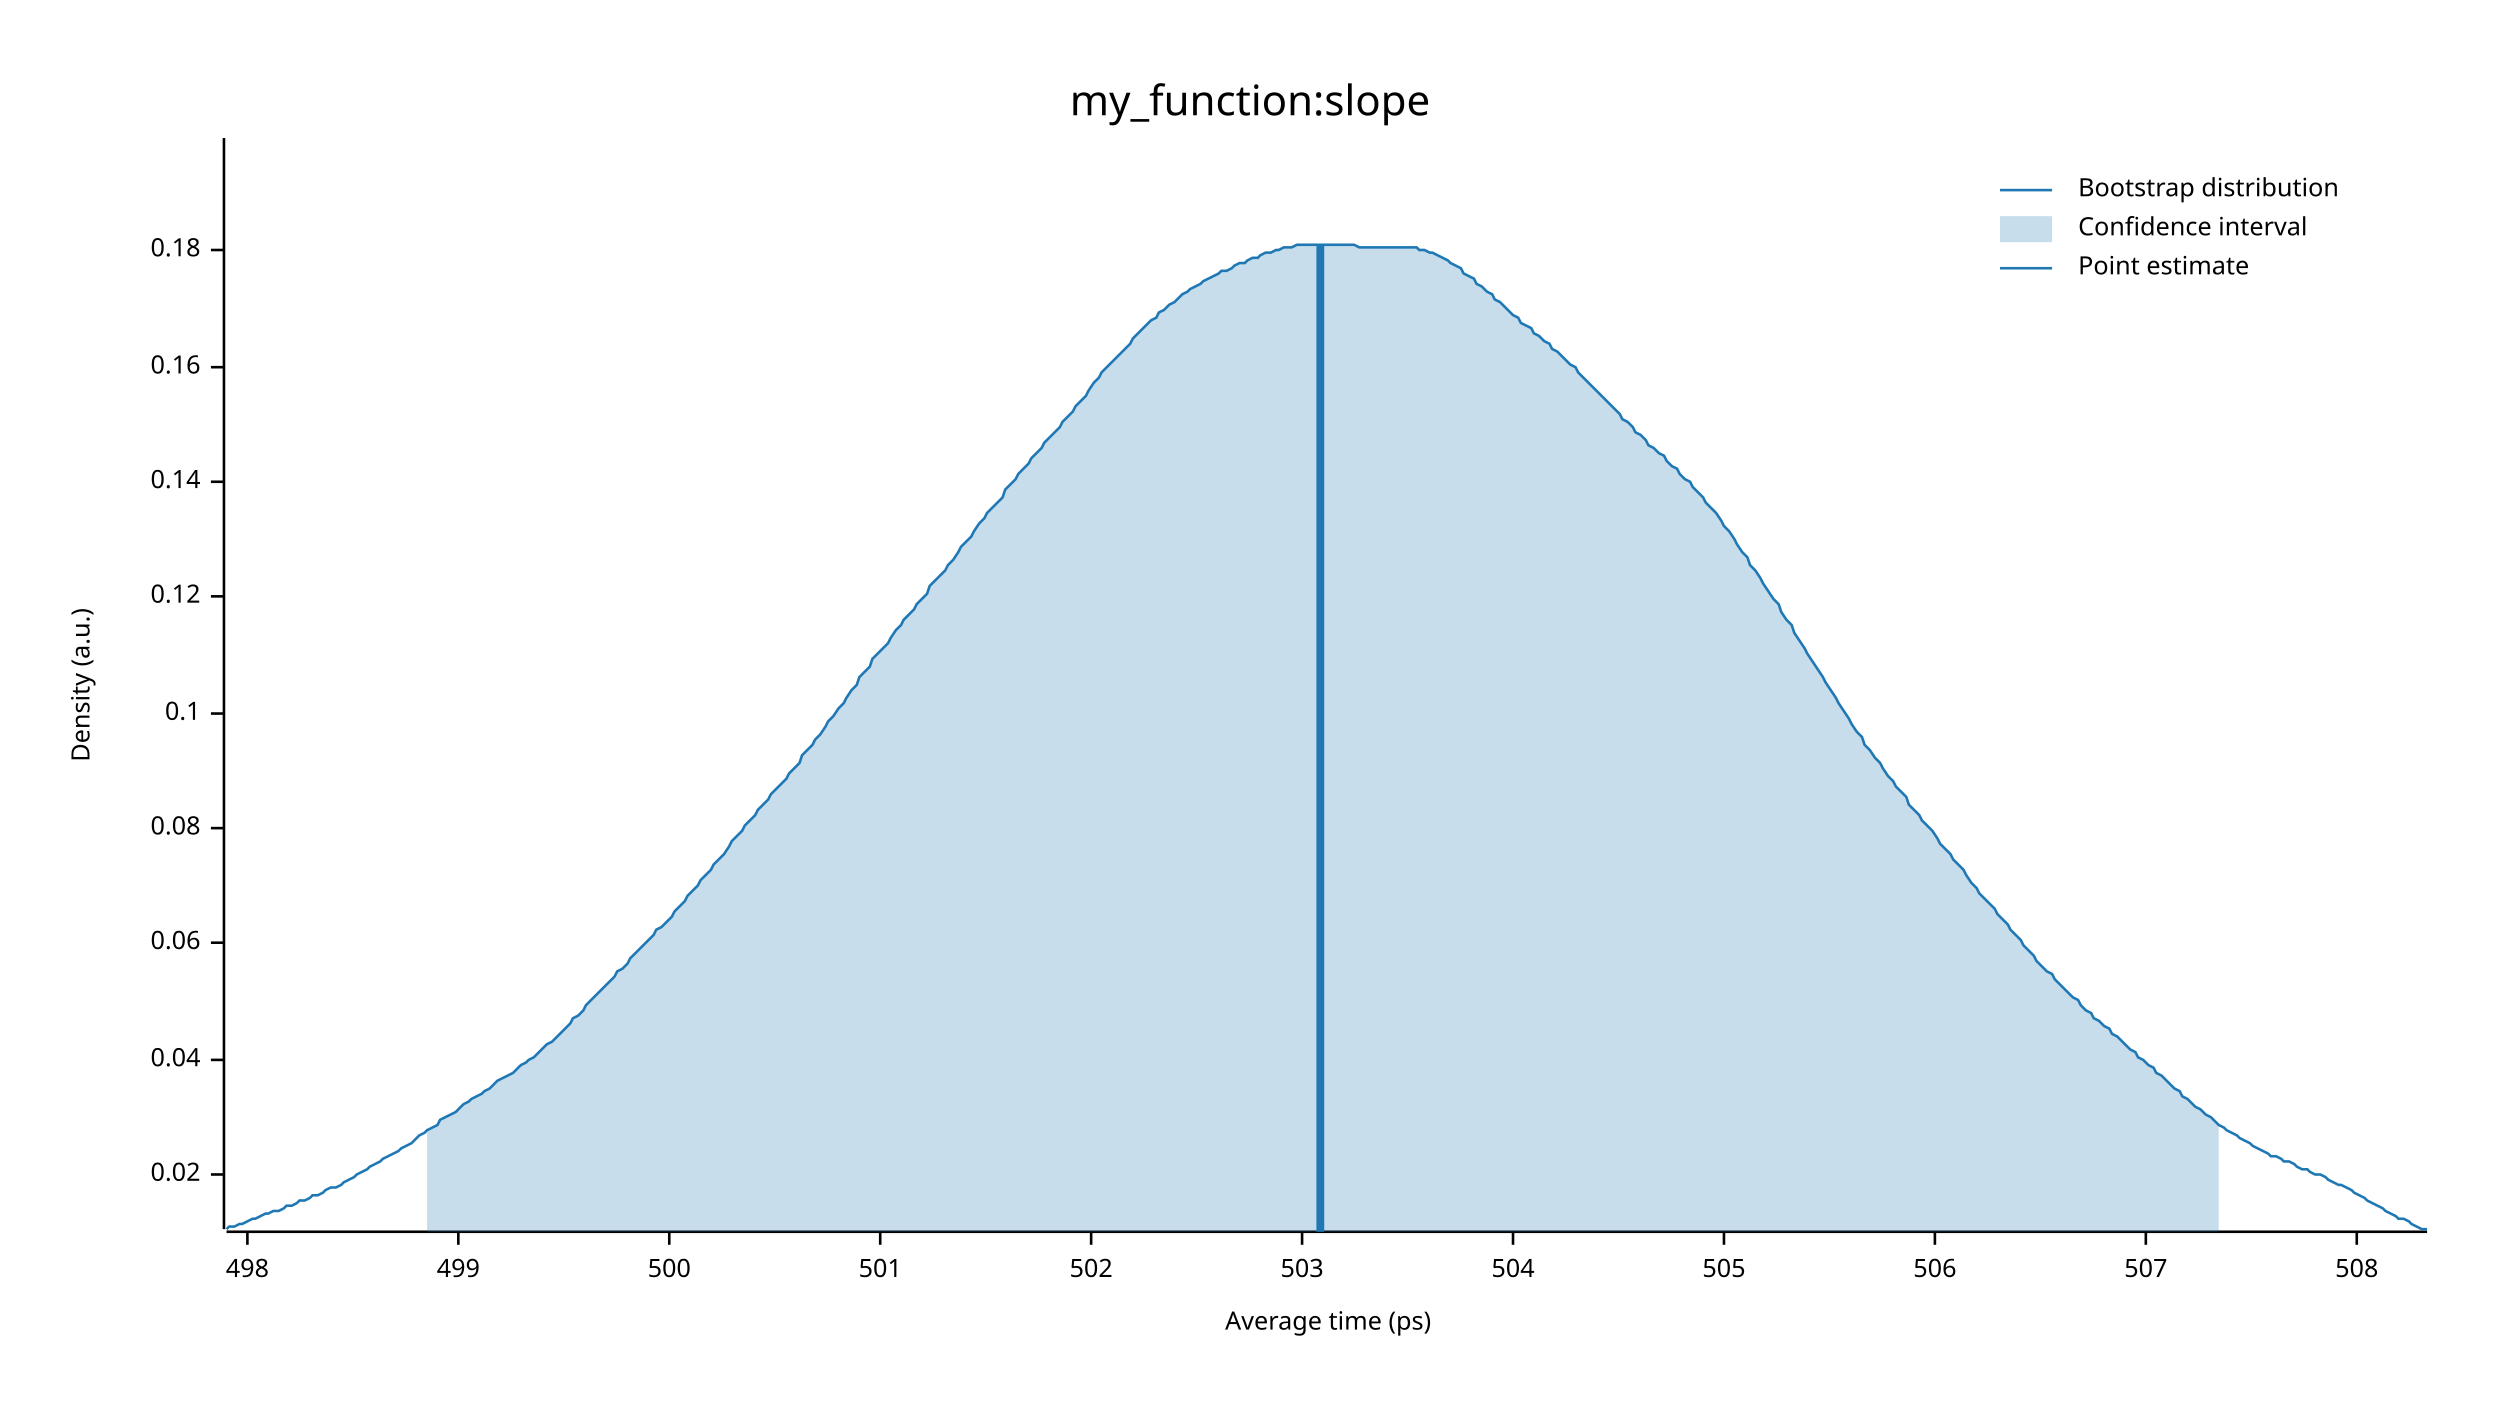
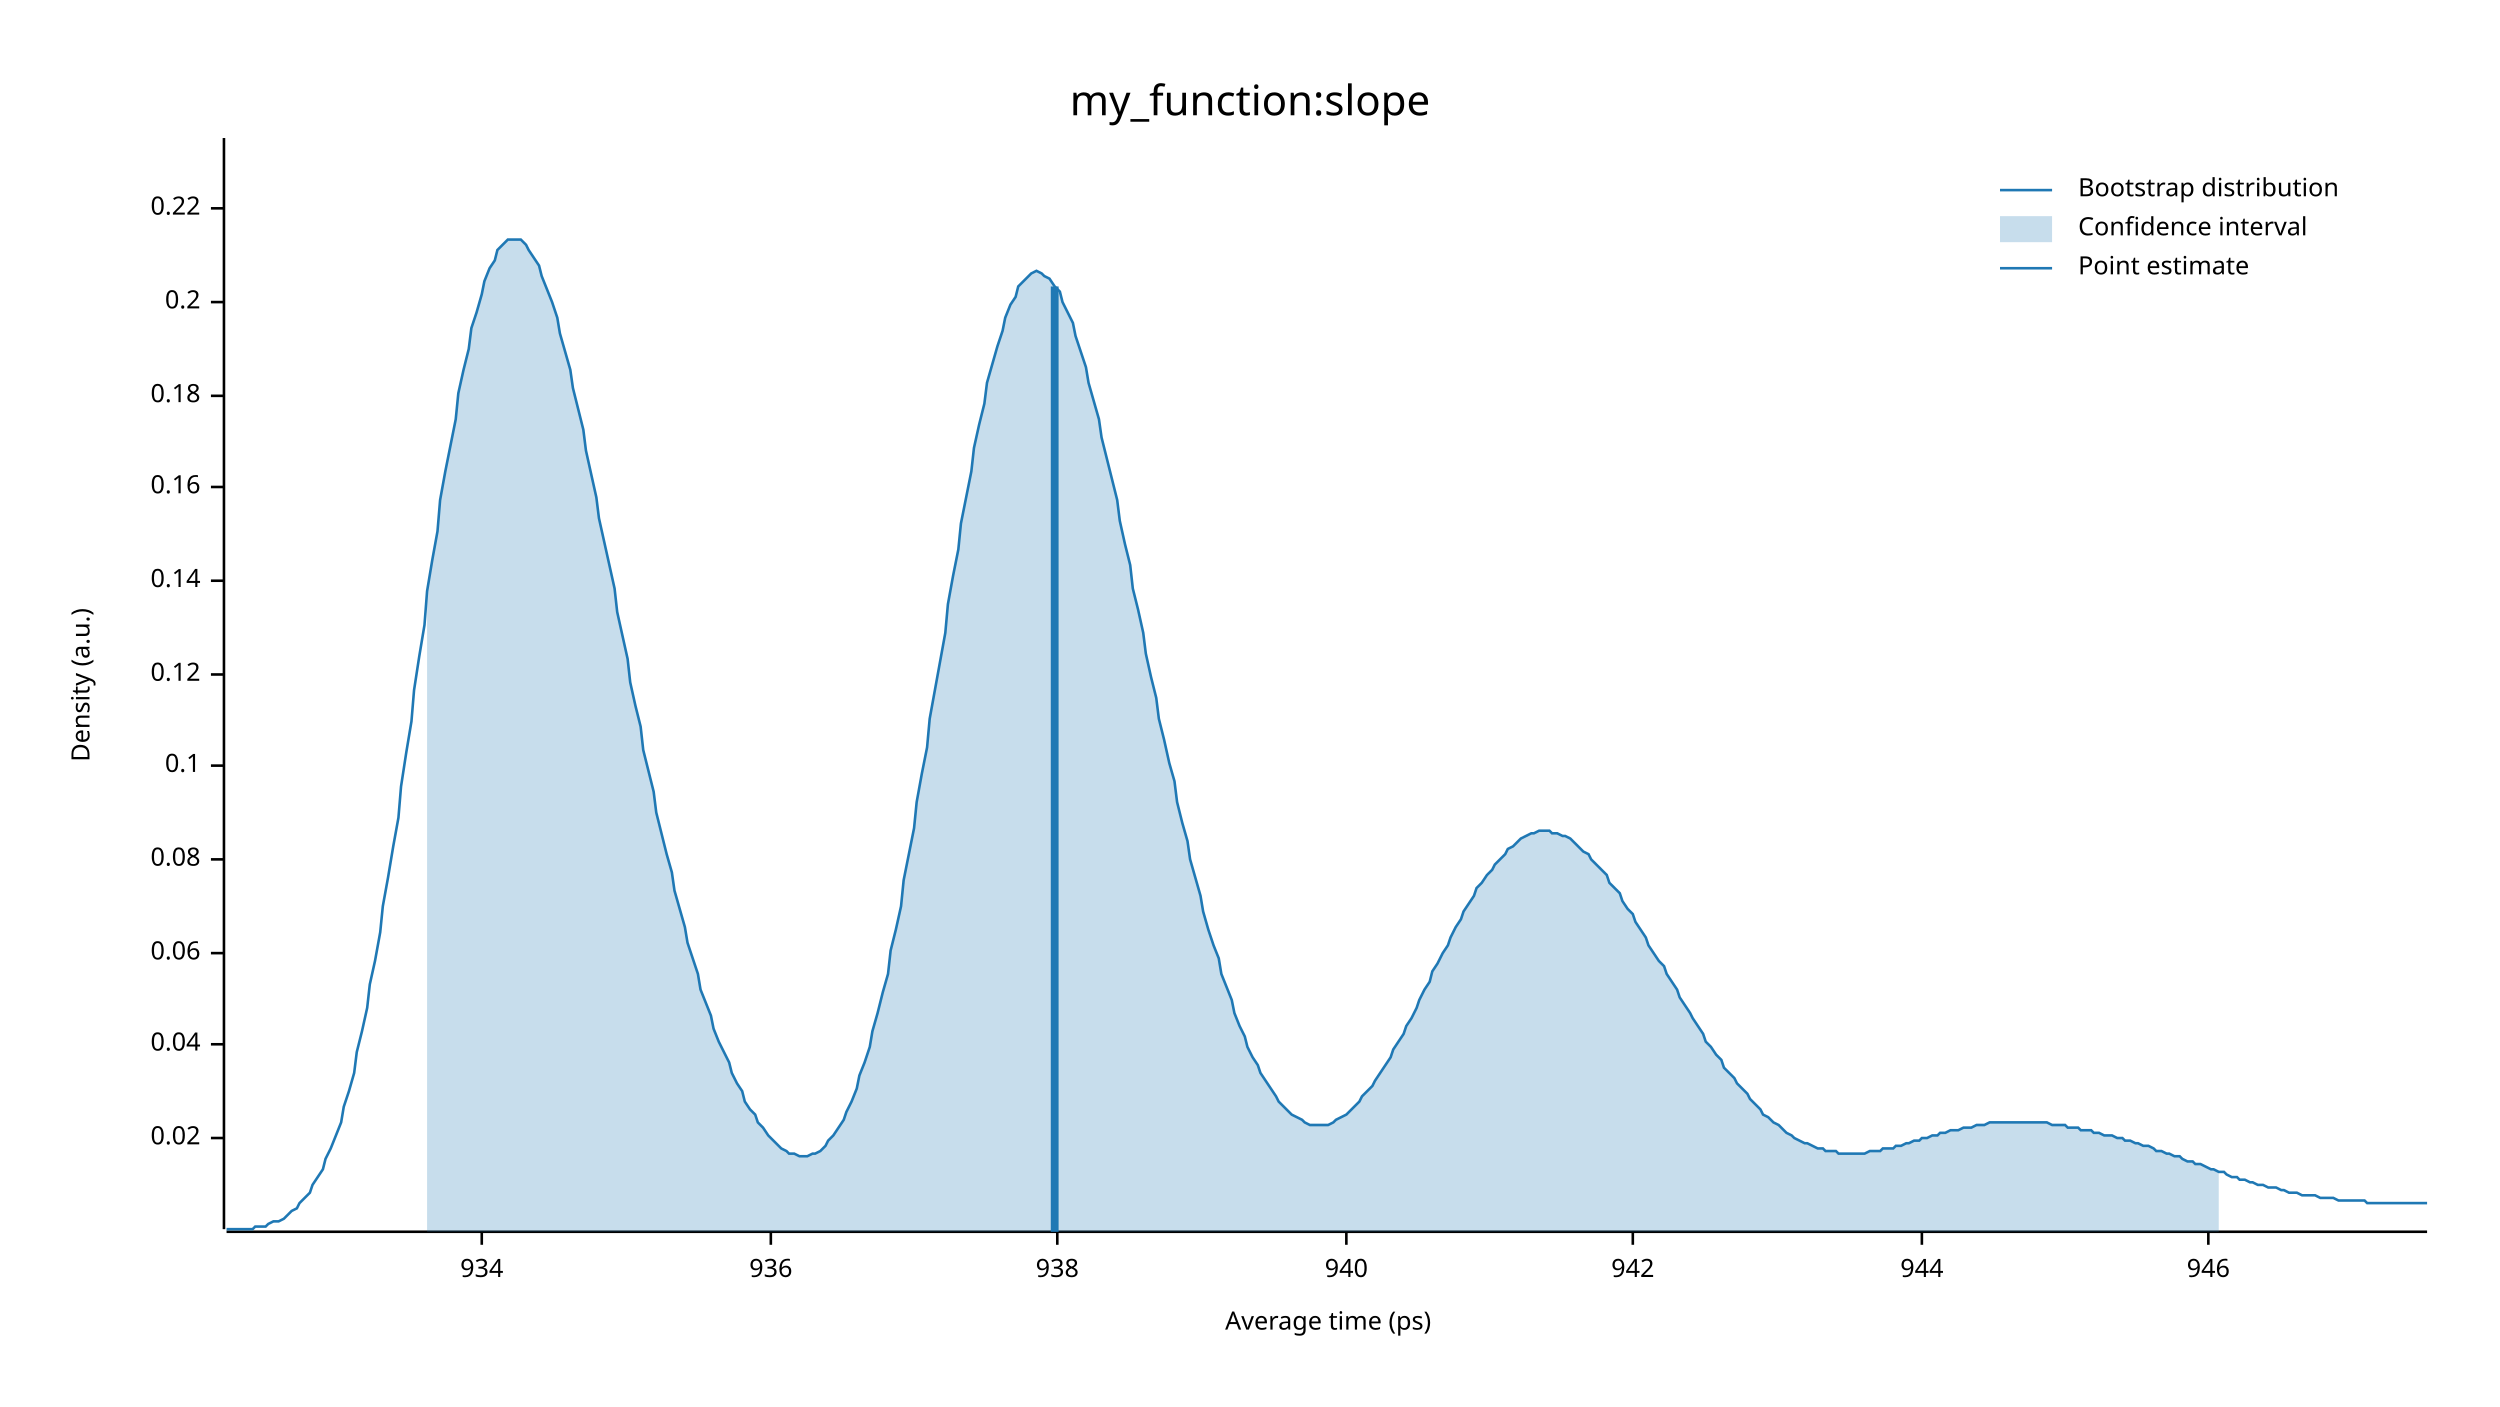
<svg xmlns="http://www.w3.org/2000/svg" width="960" height="540" viewBox="0 0 960 540">
  <text x="480" y="32" dy="0.76em" text-anchor="middle" font-family="sans-serif" font-size="16.129" opacity="1" fill="#000000">
my_function:slope
</text>
  <text x="27" y="263" dy="0.76em" text-anchor="middle" font-family="sans-serif" font-size="9.677" opacity="1" fill="#000000" transform="rotate(270, 27, 263)">
Density (a.u.)
</text>
  <text x="510" y="513" dy="-0.5ex" text-anchor="middle" font-family="sans-serif" font-size="9.677" opacity="1" fill="#000000">
Average time (ps)
</text>
  <polyline fill="none" opacity="1" stroke="#000000" stroke-width="1" points="86,53 86,472 " />
-   <text x="77" y="451" dy="0.5ex" text-anchor="end" font-family="sans-serif" font-size="9.677" opacity="1" fill="#000000">
+   <text x="77" y="437" dy="0.5ex" text-anchor="end" font-family="sans-serif" font-size="9.677" opacity="1" fill="#000000">
0.02
</text>
-   <polyline fill="none" opacity="1" stroke="#000000" stroke-width="1" points="81,451 86,451 " />
-   <text x="77" y="407" dy="0.5ex" text-anchor="end" font-family="sans-serif" font-size="9.677" opacity="1" fill="#000000">
+   <polyline fill="none" opacity="1" stroke="#000000" stroke-width="1" points="81,437 86,437 " />
+   <text x="77" y="401" dy="0.5ex" text-anchor="end" font-family="sans-serif" font-size="9.677" opacity="1" fill="#000000">
0.04
</text>
-   <polyline fill="none" opacity="1" stroke="#000000" stroke-width="1" points="81,407 86,407 " />
-   <text x="77" y="362" dy="0.5ex" text-anchor="end" font-family="sans-serif" font-size="9.677" opacity="1" fill="#000000">
+   <polyline fill="none" opacity="1" stroke="#000000" stroke-width="1" points="81,401 86,401 " />
+   <text x="77" y="366" dy="0.5ex" text-anchor="end" font-family="sans-serif" font-size="9.677" opacity="1" fill="#000000">
0.06
</text>
-   <polyline fill="none" opacity="1" stroke="#000000" stroke-width="1" points="81,362 86,362 " />
-   <text x="77" y="318" dy="0.5ex" text-anchor="end" font-family="sans-serif" font-size="9.677" opacity="1" fill="#000000">
+   <polyline fill="none" opacity="1" stroke="#000000" stroke-width="1" points="81,366 86,366 " />
+   <text x="77" y="330" dy="0.5ex" text-anchor="end" font-family="sans-serif" font-size="9.677" opacity="1" fill="#000000">
0.08
</text>
-   <polyline fill="none" opacity="1" stroke="#000000" stroke-width="1" points="81,318 86,318 " />
-   <text x="77" y="274" dy="0.5ex" text-anchor="end" font-family="sans-serif" font-size="9.677" opacity="1" fill="#000000">
+   <polyline fill="none" opacity="1" stroke="#000000" stroke-width="1" points="81,330 86,330 " />
+   <text x="77" y="294" dy="0.5ex" text-anchor="end" font-family="sans-serif" font-size="9.677" opacity="1" fill="#000000">
0.1
</text>
-   <polyline fill="none" opacity="1" stroke="#000000" stroke-width="1" points="81,274 86,274 " />
-   <text x="77" y="229" dy="0.5ex" text-anchor="end" font-family="sans-serif" font-size="9.677" opacity="1" fill="#000000">
+   <polyline fill="none" opacity="1" stroke="#000000" stroke-width="1" points="81,294 86,294 " />
+   <text x="77" y="259" dy="0.5ex" text-anchor="end" font-family="sans-serif" font-size="9.677" opacity="1" fill="#000000">
0.12
</text>
-   <polyline fill="none" opacity="1" stroke="#000000" stroke-width="1" points="81,229 86,229 " />
-   <text x="77" y="185" dy="0.5ex" text-anchor="end" font-family="sans-serif" font-size="9.677" opacity="1" fill="#000000">
+   <polyline fill="none" opacity="1" stroke="#000000" stroke-width="1" points="81,259 86,259 " />
+   <text x="77" y="223" dy="0.5ex" text-anchor="end" font-family="sans-serif" font-size="9.677" opacity="1" fill="#000000">
0.14
</text>
-   <polyline fill="none" opacity="1" stroke="#000000" stroke-width="1" points="81,185 86,185 " />
-   <text x="77" y="141" dy="0.5ex" text-anchor="end" font-family="sans-serif" font-size="9.677" opacity="1" fill="#000000">
+   <polyline fill="none" opacity="1" stroke="#000000" stroke-width="1" points="81,223 86,223 " />
+   <text x="77" y="187" dy="0.5ex" text-anchor="end" font-family="sans-serif" font-size="9.677" opacity="1" fill="#000000">
0.16
</text>
-   <polyline fill="none" opacity="1" stroke="#000000" stroke-width="1" points="81,141 86,141 " />
-   <text x="77" y="96" dy="0.5ex" text-anchor="end" font-family="sans-serif" font-size="9.677" opacity="1" fill="#000000">
+   <polyline fill="none" opacity="1" stroke="#000000" stroke-width="1" points="81,187 86,187 " />
+   <text x="77" y="152" dy="0.5ex" text-anchor="end" font-family="sans-serif" font-size="9.677" opacity="1" fill="#000000">
0.18
</text>
-   <polyline fill="none" opacity="1" stroke="#000000" stroke-width="1" points="81,96 86,96 " />
+   <polyline fill="none" opacity="1" stroke="#000000" stroke-width="1" points="81,152 86,152 " />
+   <text x="77" y="116" dy="0.5ex" text-anchor="end" font-family="sans-serif" font-size="9.677" opacity="1" fill="#000000">
+ 0.2
+ </text>
+   <polyline fill="none" opacity="1" stroke="#000000" stroke-width="1" points="81,116 86,116 " />
+   <text x="77" y="80" dy="0.5ex" text-anchor="end" font-family="sans-serif" font-size="9.677" opacity="1" fill="#000000">
+ 0.22
+ </text>
+   <polyline fill="none" opacity="1" stroke="#000000" stroke-width="1" points="81,80 86,80 " />
  <polyline fill="none" opacity="1" stroke="#000000" stroke-width="1" points="87,473 932,473 " />
-   <text x="95" y="483" dy="0.76em" text-anchor="middle" font-family="sans-serif" font-size="9.677" opacity="1" fill="#000000">
- 498
+   <text x="185" y="483" dy="0.76em" text-anchor="middle" font-family="sans-serif" font-size="9.677" opacity="1" fill="#000000">
+ 934
</text>
-   <polyline fill="none" opacity="1" stroke="#000000" stroke-width="1" points="95,473 95,478 " />
-   <text x="176" y="483" dy="0.76em" text-anchor="middle" font-family="sans-serif" font-size="9.677" opacity="1" fill="#000000">
- 499
+   <polyline fill="none" opacity="1" stroke="#000000" stroke-width="1" points="185,473 185,478 " />
+   <text x="296" y="483" dy="0.76em" text-anchor="middle" font-family="sans-serif" font-size="9.677" opacity="1" fill="#000000">
+ 936
</text>
-   <polyline fill="none" opacity="1" stroke="#000000" stroke-width="1" points="176,473 176,478 " />
-   <text x="257" y="483" dy="0.76em" text-anchor="middle" font-family="sans-serif" font-size="9.677" opacity="1" fill="#000000">
- 500
+   <polyline fill="none" opacity="1" stroke="#000000" stroke-width="1" points="296,473 296,478 " />
+   <text x="406" y="483" dy="0.76em" text-anchor="middle" font-family="sans-serif" font-size="9.677" opacity="1" fill="#000000">
+ 938
</text>
-   <polyline fill="none" opacity="1" stroke="#000000" stroke-width="1" points="257,473 257,478 " />
-   <text x="338" y="483" dy="0.76em" text-anchor="middle" font-family="sans-serif" font-size="9.677" opacity="1" fill="#000000">
- 501
+   <polyline fill="none" opacity="1" stroke="#000000" stroke-width="1" points="406,473 406,478 " />
+   <text x="517" y="483" dy="0.76em" text-anchor="middle" font-family="sans-serif" font-size="9.677" opacity="1" fill="#000000">
+ 940
</text>
-   <polyline fill="none" opacity="1" stroke="#000000" stroke-width="1" points="338,473 338,478 " />
-   <text x="419" y="483" dy="0.76em" text-anchor="middle" font-family="sans-serif" font-size="9.677" opacity="1" fill="#000000">
- 502
+   <polyline fill="none" opacity="1" stroke="#000000" stroke-width="1" points="517,473 517,478 " />
+   <text x="627" y="483" dy="0.76em" text-anchor="middle" font-family="sans-serif" font-size="9.677" opacity="1" fill="#000000">
+ 942
</text>
-   <polyline fill="none" opacity="1" stroke="#000000" stroke-width="1" points="419,473 419,478 " />
-   <text x="500" y="483" dy="0.76em" text-anchor="middle" font-family="sans-serif" font-size="9.677" opacity="1" fill="#000000">
- 503
+   <polyline fill="none" opacity="1" stroke="#000000" stroke-width="1" points="627,473 627,478 " />
+   <text x="738" y="483" dy="0.76em" text-anchor="middle" font-family="sans-serif" font-size="9.677" opacity="1" fill="#000000">
+ 944
</text>
-   <polyline fill="none" opacity="1" stroke="#000000" stroke-width="1" points="500,473 500,478 " />
-   <text x="581" y="483" dy="0.76em" text-anchor="middle" font-family="sans-serif" font-size="9.677" opacity="1" fill="#000000">
- 504
+   <polyline fill="none" opacity="1" stroke="#000000" stroke-width="1" points="738,473 738,478 " />
+   <text x="848" y="483" dy="0.76em" text-anchor="middle" font-family="sans-serif" font-size="9.677" opacity="1" fill="#000000">
+ 946
</text>
-   <polyline fill="none" opacity="1" stroke="#000000" stroke-width="1" points="581,473 581,478 " />
-   <text x="662" y="483" dy="0.76em" text-anchor="middle" font-family="sans-serif" font-size="9.677" opacity="1" fill="#000000">
- 505
- </text>
-   <polyline fill="none" opacity="1" stroke="#000000" stroke-width="1" points="662,473 662,478 " />
-   <text x="743" y="483" dy="0.76em" text-anchor="middle" font-family="sans-serif" font-size="9.677" opacity="1" fill="#000000">
- 506
- </text>
-   <polyline fill="none" opacity="1" stroke="#000000" stroke-width="1" points="743,473 743,478 " />
-   <text x="824" y="483" dy="0.76em" text-anchor="middle" font-family="sans-serif" font-size="9.677" opacity="1" fill="#000000">
- 507
- </text>
-   <polyline fill="none" opacity="1" stroke="#000000" stroke-width="1" points="824,473 824,478 " />
-   <text x="905" y="483" dy="0.76em" text-anchor="middle" font-family="sans-serif" font-size="9.677" opacity="1" fill="#000000">
- 508
- </text>
-   <polyline fill="none" opacity="1" stroke="#000000" stroke-width="1" points="905,473 905,478 " />
-   <polyline fill="none" opacity="1" stroke="#1F78B4" stroke-width="1" points="87,472 88,471 90,471 92,470 93,470 95,469 97,468 98,468 100,467 102,466 103,466 105,465 107,465 109,464 110,463 112,463 114,462 115,461 117,461 119,460 120,459 122,459 124,458 125,457 127,456 129,456 131,455 132,454 134,453 136,452 137,451 139,450 141,449 142,448 144,447 146,446 147,445 149,444 151,443 153,442 154,441 156,440 158,439 159,438 161,436 163,435 164,434 166,433 168,432 169,430 171,429 173,428 175,427 176,426 178,424 180,423 181,422 183,421 185,420 186,419 188,418 190,416 191,415 193,414 195,413 197,412 198,411 200,409 202,408 203,407 205,406 207,404 208,403 210,401 212,400 214,398 215,397 217,395 219,393 220,391 222,390 224,388 225,386 227,384 229,382 230,381 232,379 234,377 236,375 237,373 239,372 241,370 242,368 244,366 246,364 247,363 249,361 251,359 252,357 254,356 256,354 258,352 259,350 261,348 263,346 264,344 266,342 268,340 269,338 271,336 273,334 274,332 276,330 278,328 280,325 281,323 283,321 285,319 286,317 288,315 290,313 291,311 293,309 295,307 296,305 298,303 300,301 302,299 303,297 305,295 307,293 308,290 310,288 312,286 313,284 315,282 317,279 318,277 320,275 322,272 324,270 325,268 327,265 329,263 330,260 332,258 334,256 335,253 337,251 339,249 341,247 342,245 344,242 346,240 347,238 349,236 351,234 352,232 354,230 356,228 357,225 359,223 361,221 363,219 364,217 366,215 368,212 369,210 371,208 373,206 374,204 376,201 378,199 379,197 381,195 383,193 385,191 386,188 388,186 390,184 391,182 393,180 395,178 396,176 398,174 400,172 401,170 403,168 405,166 407,164 408,162 410,160 412,158 413,156 415,154 417,152 418,150 420,147 422,145 423,143 425,141 427,139 429,137 430,136 432,134 434,132 435,130 437,128 439,126 440,125 442,123 444,122 445,120 447,119 449,117 451,116 452,115 454,113 456,112 457,111 459,110 461,109 462,108 464,107 466,106 468,105 469,104 471,104 473,103 474,102 476,101 478,101 479,100 481,99 483,99 484,98 486,97 488,97 490,96 491,96 493,95 495,95 496,95 498,94 500,94 501,94 503,94 505,94 506,94 508,94 510,94 512,94 513,94 515,94 517,94 518,94 520,94 522,95 523,95 525,95 527,95 528,95 530,95 532,95 534,95 535,95 537,95 539,95 540,95 542,95 544,95 545,96 547,96 549,97 550,97 552,98 554,99 556,100 557,101 559,102 561,103 562,105 564,106 566,107 567,109 569,110 571,112 573,113 574,115 576,116 578,118 579,119 581,121 583,122 584,124 586,125 588,126 589,128 591,129 593,131 595,132 596,134 598,135 600,137 601,138 603,140 605,141 606,143 608,145 610,147 611,148 613,150 615,152 617,154 618,155 620,157 622,159 623,161 625,162 627,164 628,166 630,167 632,169 633,171 635,172 637,174 639,175 640,177 642,179 644,180 645,182 647,184 649,185 650,187 652,189 654,191 655,193 657,195 659,197 661,200 662,202 664,204 666,207 667,209 669,212 671,214 672,217 674,219 676,222 677,224 679,227 681,230 683,232 684,235 686,238 688,240 689,243 691,246 693,249 694,251 696,254 698,257 700,260 701,262 703,265 705,268 706,270 708,273 710,276 711,278 713,281 715,283 716,286 718,288 720,291 722,293 723,295 725,298 727,300 728,302 730,304 732,306 733,309 735,311 737,313 738,315 740,317 742,319 744,322 745,324 747,326 749,328 750,330 752,332 754,334 755,336 757,339 759,341 760,343 762,345 764,347 766,349 767,351 769,353 771,355 772,357 774,359 776,361 777,363 779,365 781,367 782,369 784,371 786,373 788,374 789,376 791,378 793,380 794,381 796,383 798,384 799,386 801,388 803,389 804,391 806,392 808,394 810,395 811,397 813,398 815,400 816,401 818,403 820,404 821,406 823,407 825,409 827,410 828,412 830,413 832,415 833,416 835,418 837,419 838,421 840,422 842,424 843,425 845,426 847,428 849,429 850,430 852,432 854,433 855,434 857,435 859,436 860,437 862,438 864,439 865,440 867,441 869,442 871,443 872,444 874,444 876,445 877,446 879,446 881,447 882,448 884,449 886,449 887,450 889,451 891,451 893,452 894,453 896,454 898,455 899,455 901,456 903,457 904,458 906,459 908,460 909,461 911,462 913,463 915,464 916,465 918,466 920,467 921,468 923,468 925,469 926,470 928,471 930,472 932,472 " />
-   <polygon opacity="0.25" fill="#1F78B4" points="164,434 166,433 168,432 169,430 171,429 173,428 175,427 176,426 178,424 180,423 181,422 183,421 185,420 186,419 188,418 190,416 191,415 193,414 195,413 197,412 198,411 200,409 202,408 203,407 205,406 207,404 208,403 210,401 212,400 214,398 215,397 217,395 219,393 220,391 222,390 224,388 225,386 227,384 229,382 230,381 232,379 234,377 236,375 237,373 239,372 241,370 242,368 244,366 246,364 247,363 249,361 251,359 252,357 254,356 256,354 258,352 259,350 261,348 263,346 264,344 266,342 268,340 269,338 271,336 273,334 274,332 276,330 278,328 280,325 281,323 283,321 285,319 286,317 288,315 290,313 291,311 293,309 295,307 296,305 298,303 300,301 302,299 303,297 305,295 307,293 308,290 310,288 312,286 313,284 315,282 317,279 318,277 320,275 322,272 324,270 325,268 327,265 329,263 330,260 332,258 334,256 335,253 337,251 339,249 341,247 342,245 344,242 346,240 347,238 349,236 351,234 352,232 354,230 356,228 357,225 359,223 361,221 363,219 364,217 366,215 368,212 369,210 371,208 373,206 374,204 376,201 378,199 379,197 381,195 383,193 385,191 386,188 388,186 390,184 391,182 393,180 395,178 396,176 398,174 400,172 401,170 403,168 405,166 407,164 408,162 410,160 412,158 413,156 415,154 417,152 418,150 420,147 422,145 423,143 425,141 427,139 429,137 430,136 432,134 434,132 435,130 437,128 439,126 440,125 442,123 444,122 445,120 447,119 449,117 451,116 452,115 454,113 456,112 457,111 459,110 461,109 462,108 464,107 466,106 468,105 469,104 471,104 473,103 474,102 476,101 478,101 479,100 481,99 483,99 484,98 486,97 488,97 490,96 491,96 493,95 495,95 496,95 498,94 500,94 501,94 503,94 505,94 506,94 508,94 510,94 512,94 513,94 515,94 517,94 518,94 520,94 522,95 523,95 525,95 527,95 528,95 530,95 532,95 534,95 535,95 537,95 539,95 540,95 542,95 544,95 545,96 547,96 549,97 550,97 552,98 554,99 556,100 557,101 559,102 561,103 562,105 564,106 566,107 567,109 569,110 571,112 573,113 574,115 576,116 578,118 579,119 581,121 583,122 584,124 586,125 588,126 589,128 591,129 593,131 595,132 596,134 598,135 600,137 601,138 603,140 605,141 606,143 608,145 610,147 611,148 613,150 615,152 617,154 618,155 620,157 622,159 623,161 625,162 627,164 628,166 630,167 632,169 633,171 635,172 637,174 639,175 640,177 642,179 644,180 645,182 647,184 649,185 650,187 652,189 654,191 655,193 657,195 659,197 661,200 662,202 664,204 666,207 667,209 669,212 671,214 672,217 674,219 676,222 677,224 679,227 681,230 683,232 684,235 686,238 688,240 689,243 691,246 693,249 694,251 696,254 698,257 700,260 701,262 703,265 705,268 706,270 708,273 710,276 711,278 713,281 715,283 716,286 718,288 720,291 722,293 723,295 725,298 727,300 728,302 730,304 732,306 733,309 735,311 737,313 738,315 740,317 742,319 744,322 745,324 747,326 749,328 750,330 752,332 754,334 755,336 757,339 759,341 760,343 762,345 764,347 766,349 767,351 769,353 771,355 772,357 774,359 776,361 777,363 779,365 781,367 782,369 784,371 786,373 788,374 789,376 791,378 793,380 794,381 796,383 798,384 799,386 801,388 803,389 804,391 806,392 808,394 810,395 811,397 813,398 815,400 816,401 818,403 820,404 821,406 823,407 825,409 827,410 828,412 830,413 832,415 833,416 835,418 837,419 838,421 840,422 842,424 843,425 845,426 847,428 849,429 850,430 852,432 852,473 164,473 " />
-   <polyline fill="none" opacity="1" stroke="#1F78B4" stroke-width="3" points="507,473 507,94 " />
+   <polyline fill="none" opacity="1" stroke="#000000" stroke-width="1" points="848,473 848,478 " />
+   <polyline fill="none" opacity="1" stroke="#1F78B4" stroke-width="1" points="87,472 88,472 90,472 92,472 93,472 95,472 97,472 98,471 100,471 102,471 103,470 105,469 107,469 109,468 110,467 112,465 114,464 115,462 117,460 119,458 120,455 122,452 124,449 125,445 127,441 129,436 131,431 132,425 134,419 136,412 137,404 139,396 141,387 142,378 144,369 146,358 147,348 149,337 151,325 153,314 154,302 156,289 158,277 159,265 161,252 163,240 164,227 166,215 168,204 169,192 171,181 173,171 175,161 176,151 178,142 180,134 181,126 183,120 185,113 186,108 188,103 190,100 191,96 193,94 195,92 197,92 198,92 200,92 202,94 203,96 205,99 207,102 208,106 210,111 212,116 214,122 215,128 217,135 219,142 220,149 222,157 224,165 225,173 227,182 229,191 230,199 232,208 234,217 236,226 237,235 239,244 241,253 242,262 244,271 246,279 247,288 249,296 251,304 252,312 254,320 256,328 258,335 259,342 261,349 263,356 264,362 266,368 268,374 269,380 271,385 273,390 274,395 276,400 278,404 280,408 281,412 283,416 285,419 286,423 288,426 290,428 291,431 293,433 295,436 296,437 298,439 300,441 302,442 303,443 305,443 307,444 308,444 310,444 312,443 313,443 315,442 317,440 318,438 320,436 322,433 324,430 325,427 327,423 329,418 330,413 332,408 334,402 335,396 337,389 339,381 341,374 342,365 344,357 346,348 347,338 349,328 351,318 352,308 354,297 356,287 357,276 359,265 361,254 363,243 364,232 366,221 368,211 369,201 371,191 373,181 374,172 376,163 378,155 379,147 381,140 383,133 385,127 386,122 388,117 390,114 391,110 393,108 395,106 396,105 398,104 400,105 401,106 403,107 405,110 407,112 408,116 410,120 412,124 413,129 415,135 417,141 418,147 420,154 422,161 423,168 425,176 427,184 429,192 430,200 432,209 434,217 435,226 437,234 439,243 440,251 442,260 444,268 445,276 447,284 449,293 451,300 452,308 454,316 456,323 457,330 459,337 461,344 462,350 464,357 466,363 468,368 469,374 471,379 473,384 474,389 476,394 478,398 479,402 481,406 483,409 484,412 486,415 488,418 490,421 491,423 493,425 495,427 496,428 498,429 500,430 501,431 503,432 505,432 506,432 508,432 510,432 512,431 513,430 515,429 517,428 518,427 520,425 522,423 523,421 525,419 527,417 528,415 530,412 532,409 534,406 535,403 537,400 539,397 540,394 542,391 544,387 545,384 547,380 549,377 550,373 552,370 554,366 556,363 557,360 559,356 561,353 562,350 564,347 566,344 567,341 569,339 571,336 573,334 574,332 576,330 578,328 579,326 581,325 583,323 584,322 586,321 588,320 589,320 591,319 593,319 595,319 596,320 598,320 600,321 601,321 603,322 605,324 606,325 608,327 610,328 611,330 613,332 615,334 617,336 618,339 620,341 622,343 623,346 625,349 627,351 628,354 630,357 632,360 633,363 635,366 637,369 639,371 640,374 642,377 644,380 645,383 647,386 649,389 650,391 652,394 654,397 655,400 657,402 659,405 661,407 662,410 664,412 666,414 667,416 669,418 671,420 672,422 674,424 676,426 677,428 679,429 681,431 683,432 684,433 686,435 688,436 689,437 691,438 693,439 694,439 696,440 698,441 700,441 701,442 703,442 705,442 706,443 708,443 710,443 711,443 713,443 715,443 716,443 718,442 720,442 722,442 723,441 725,441 727,441 728,440 730,440 732,439 733,439 735,438 737,438 738,437 740,437 742,436 744,436 745,435 747,435 749,434 750,434 752,434 754,433 755,433 757,433 759,432 760,432 762,432 764,431 766,431 767,431 769,431 771,431 772,431 774,431 776,431 777,431 779,431 781,431 782,431 784,431 786,431 788,432 789,432 791,432 793,432 794,433 796,433 798,433 799,434 801,434 803,434 804,435 806,435 808,436 810,436 811,436 813,437 815,437 816,438 818,438 820,439 821,439 823,440 825,440 827,441 828,442 830,442 832,443 833,443 835,444 837,444 838,445 840,446 842,446 843,447 845,447 847,448 849,449 850,449 852,450 854,450 855,451 857,452 859,452 860,453 862,453 864,454 865,454 867,455 869,455 871,456 872,456 874,456 876,457 877,457 879,458 881,458 882,458 884,459 886,459 887,459 889,459 891,460 893,460 894,460 896,460 898,461 899,461 901,461 903,461 904,461 906,461 908,461 909,462 911,462 913,462 915,462 916,462 918,462 920,462 921,462 923,462 925,462 926,462 928,462 930,462 932,462 " />
+   <polygon opacity="0.25" fill="#1F78B4" points="164,227 166,215 168,204 169,192 171,181 173,171 175,161 176,151 178,142 180,134 181,126 183,120 185,113 186,108 188,103 190,100 191,96 193,94 195,92 197,92 198,92 200,92 202,94 203,96 205,99 207,102 208,106 210,111 212,116 214,122 215,128 217,135 219,142 220,149 222,157 224,165 225,173 227,182 229,191 230,199 232,208 234,217 236,226 237,235 239,244 241,253 242,262 244,271 246,279 247,288 249,296 251,304 252,312 254,320 256,328 258,335 259,342 261,349 263,356 264,362 266,368 268,374 269,380 271,385 273,390 274,395 276,400 278,404 280,408 281,412 283,416 285,419 286,423 288,426 290,428 291,431 293,433 295,436 296,437 298,439 300,441 302,442 303,443 305,443 307,444 308,444 310,444 312,443 313,443 315,442 317,440 318,438 320,436 322,433 324,430 325,427 327,423 329,418 330,413 332,408 334,402 335,396 337,389 339,381 341,374 342,365 344,357 346,348 347,338 349,328 351,318 352,308 354,297 356,287 357,276 359,265 361,254 363,243 364,232 366,221 368,211 369,201 371,191 373,181 374,172 376,163 378,155 379,147 381,140 383,133 385,127 386,122 388,117 390,114 391,110 393,108 395,106 396,105 398,104 400,105 401,106 403,107 405,110 407,112 408,116 410,120 412,124 413,129 415,135 417,141 418,147 420,154 422,161 423,168 425,176 427,184 429,192 430,200 432,209 434,217 435,226 437,234 439,243 440,251 442,260 444,268 445,276 447,284 449,293 451,300 452,308 454,316 456,323 457,330 459,337 461,344 462,350 464,357 466,363 468,368 469,374 471,379 473,384 474,389 476,394 478,398 479,402 481,406 483,409 484,412 486,415 488,418 490,421 491,423 493,425 495,427 496,428 498,429 500,430 501,431 503,432 505,432 506,432 508,432 510,432 512,431 513,430 515,429 517,428 518,427 520,425 522,423 523,421 525,419 527,417 528,415 530,412 532,409 534,406 535,403 537,400 539,397 540,394 542,391 544,387 545,384 547,380 549,377 550,373 552,370 554,366 556,363 557,360 559,356 561,353 562,350 564,347 566,344 567,341 569,339 571,336 573,334 574,332 576,330 578,328 579,326 581,325 583,323 584,322 586,321 588,320 589,320 591,319 593,319 595,319 596,320 598,320 600,321 601,321 603,322 605,324 606,325 608,327 610,328 611,330 613,332 615,334 617,336 618,339 620,341 622,343 623,346 625,349 627,351 628,354 630,357 632,360 633,363 635,366 637,369 639,371 640,374 642,377 644,380 645,383 647,386 649,389 650,391 652,394 654,397 655,400 657,402 659,405 661,407 662,410 664,412 666,414 667,416 669,418 671,420 672,422 674,424 676,426 677,428 679,429 681,431 683,432 684,433 686,435 688,436 689,437 691,438 693,439 694,439 696,440 698,441 700,441 701,442 703,442 705,442 706,443 708,443 710,443 711,443 713,443 715,443 716,443 718,442 720,442 722,442 723,441 725,441 727,441 728,440 730,440 732,439 733,439 735,438 737,438 738,437 740,437 742,436 744,436 745,435 747,435 749,434 750,434 752,434 754,433 755,433 757,433 759,432 760,432 762,432 764,431 766,431 767,431 769,431 771,431 772,431 774,431 776,431 777,431 779,431 781,431 782,431 784,431 786,431 788,432 789,432 791,432 793,432 794,433 796,433 798,433 799,434 801,434 803,434 804,435 806,435 808,436 810,436 811,436 813,437 815,437 816,438 818,438 820,439 821,439 823,440 825,440 827,441 828,442 830,442 832,443 833,443 835,444 837,444 838,445 840,446 842,446 843,447 845,447 847,448 849,449 850,449 852,450 852,473 164,473 " />
+   <polyline fill="none" opacity="1" stroke="#1F78B4" stroke-width="3" points="405,473 405,110 " />
  <text x="798" y="68" dy="0.76em" text-anchor="start" font-family="sans-serif" font-size="9.677" opacity="1" fill="#000000">
Bootstrap distribution
</text>
  <text x="798" y="83" dy="0.76em" text-anchor="start" font-family="sans-serif" font-size="9.677" opacity="1" fill="#000000">
Confidence interval
</text>
  <text x="798" y="98" dy="0.76em" text-anchor="start" font-family="sans-serif" font-size="9.677" opacity="1" fill="#000000">
Point estimate
</text>
  <polyline fill="none" opacity="1" stroke="#1F78B4" stroke-width="1" points="768,73 788,73 " />
  <rect x="768" y="83" width="20" height="10" opacity="0.25" fill="#1F78B4" stroke="none" />
  <polyline fill="none" opacity="1" stroke="#1F78B4" stroke-width="1" points="768,103 788,103 " />
</svg>
